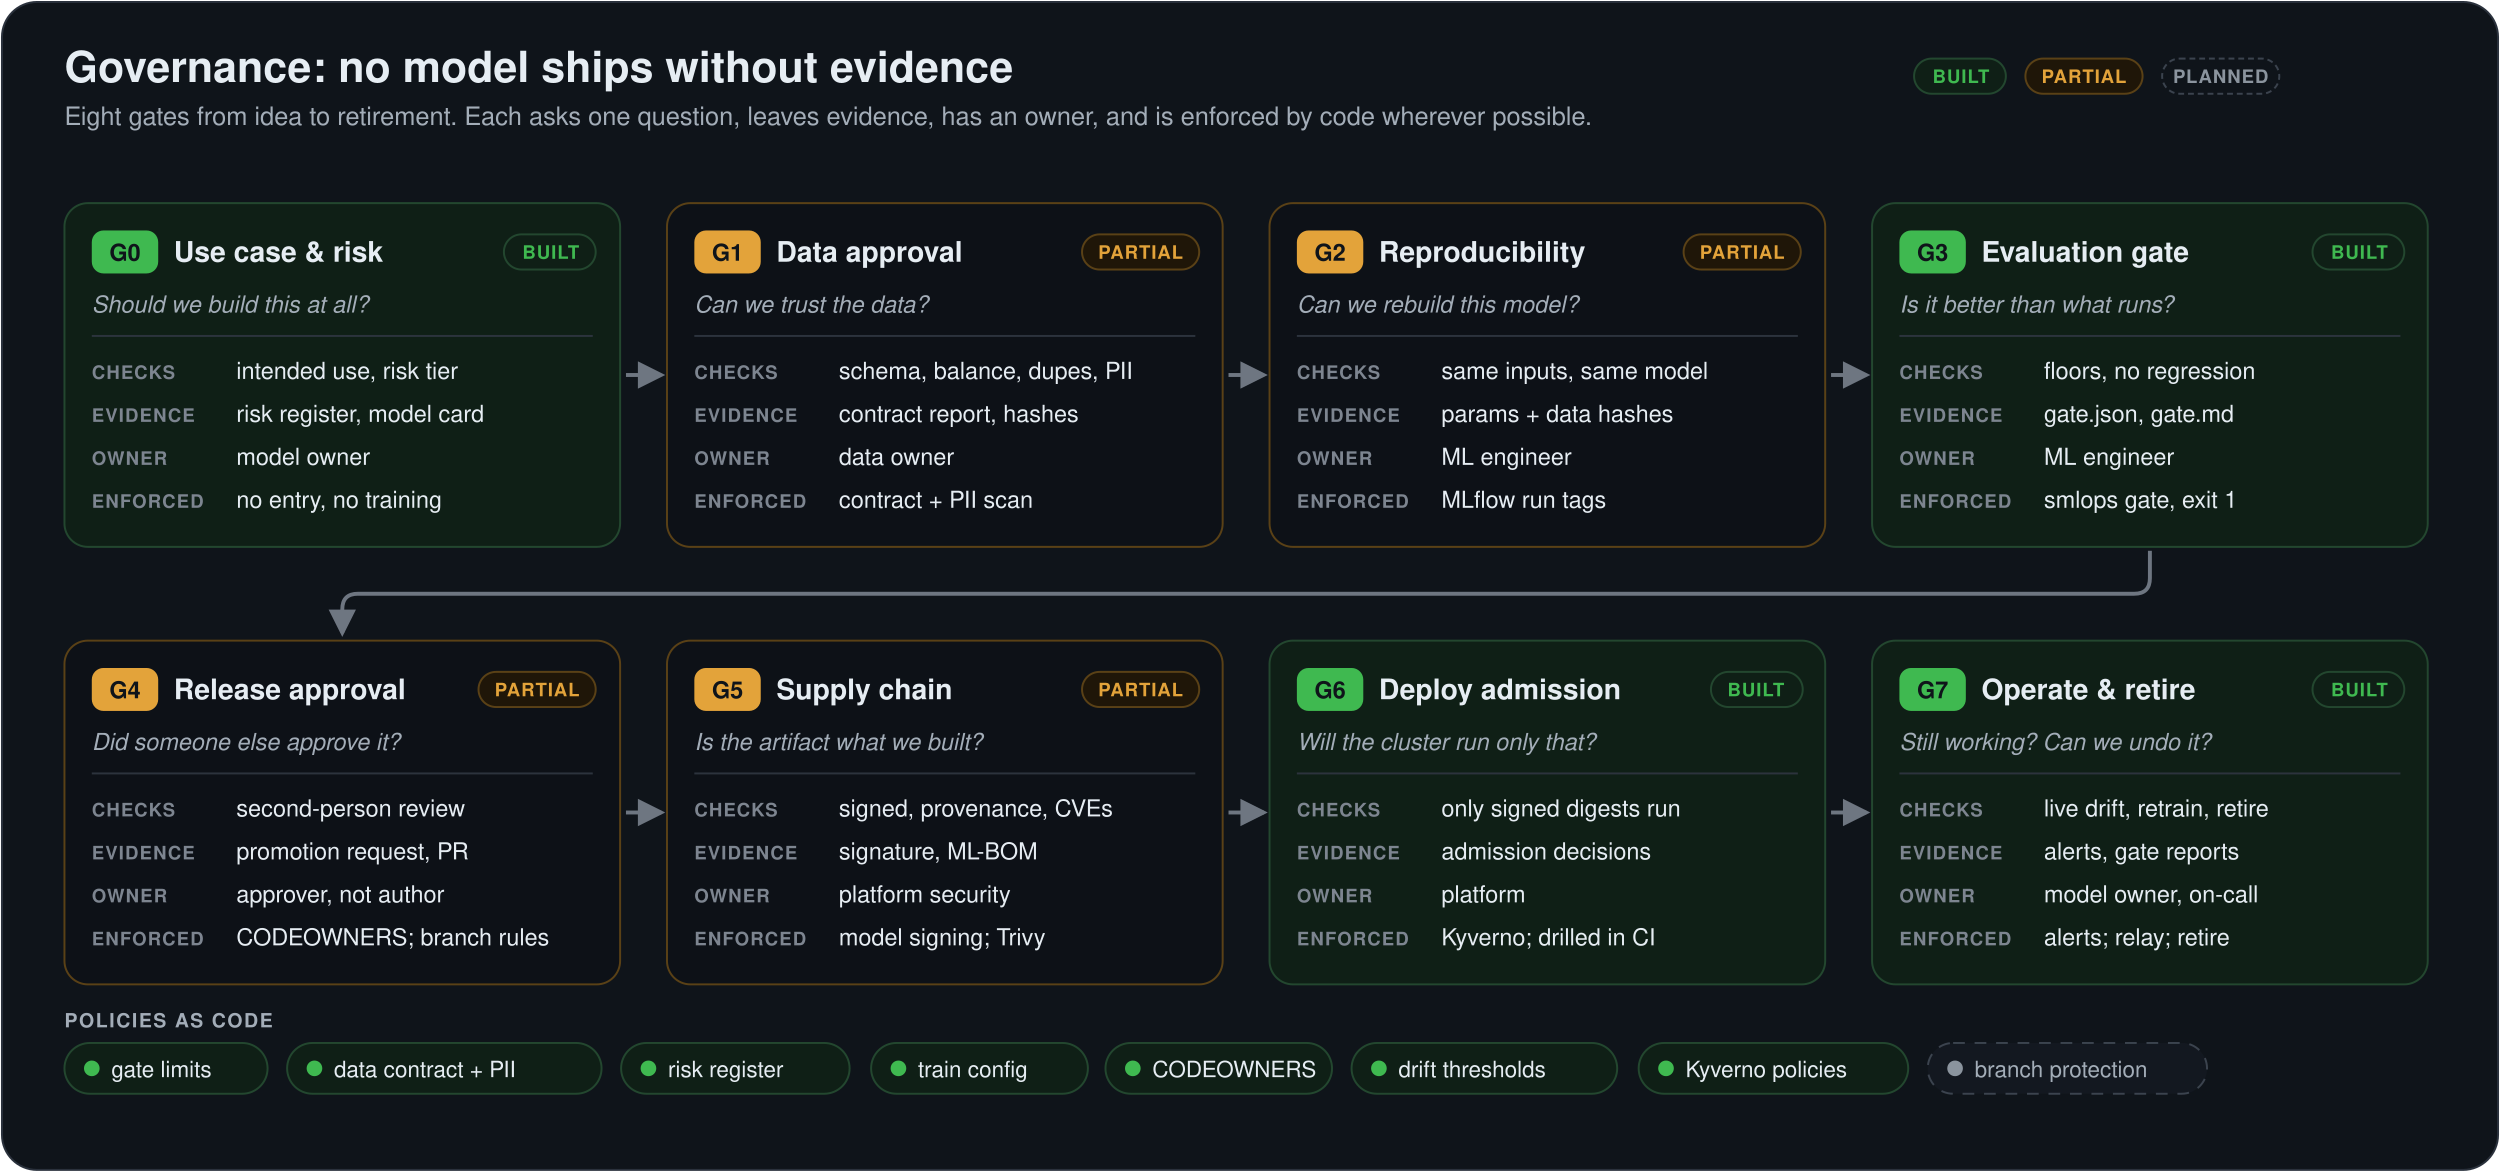
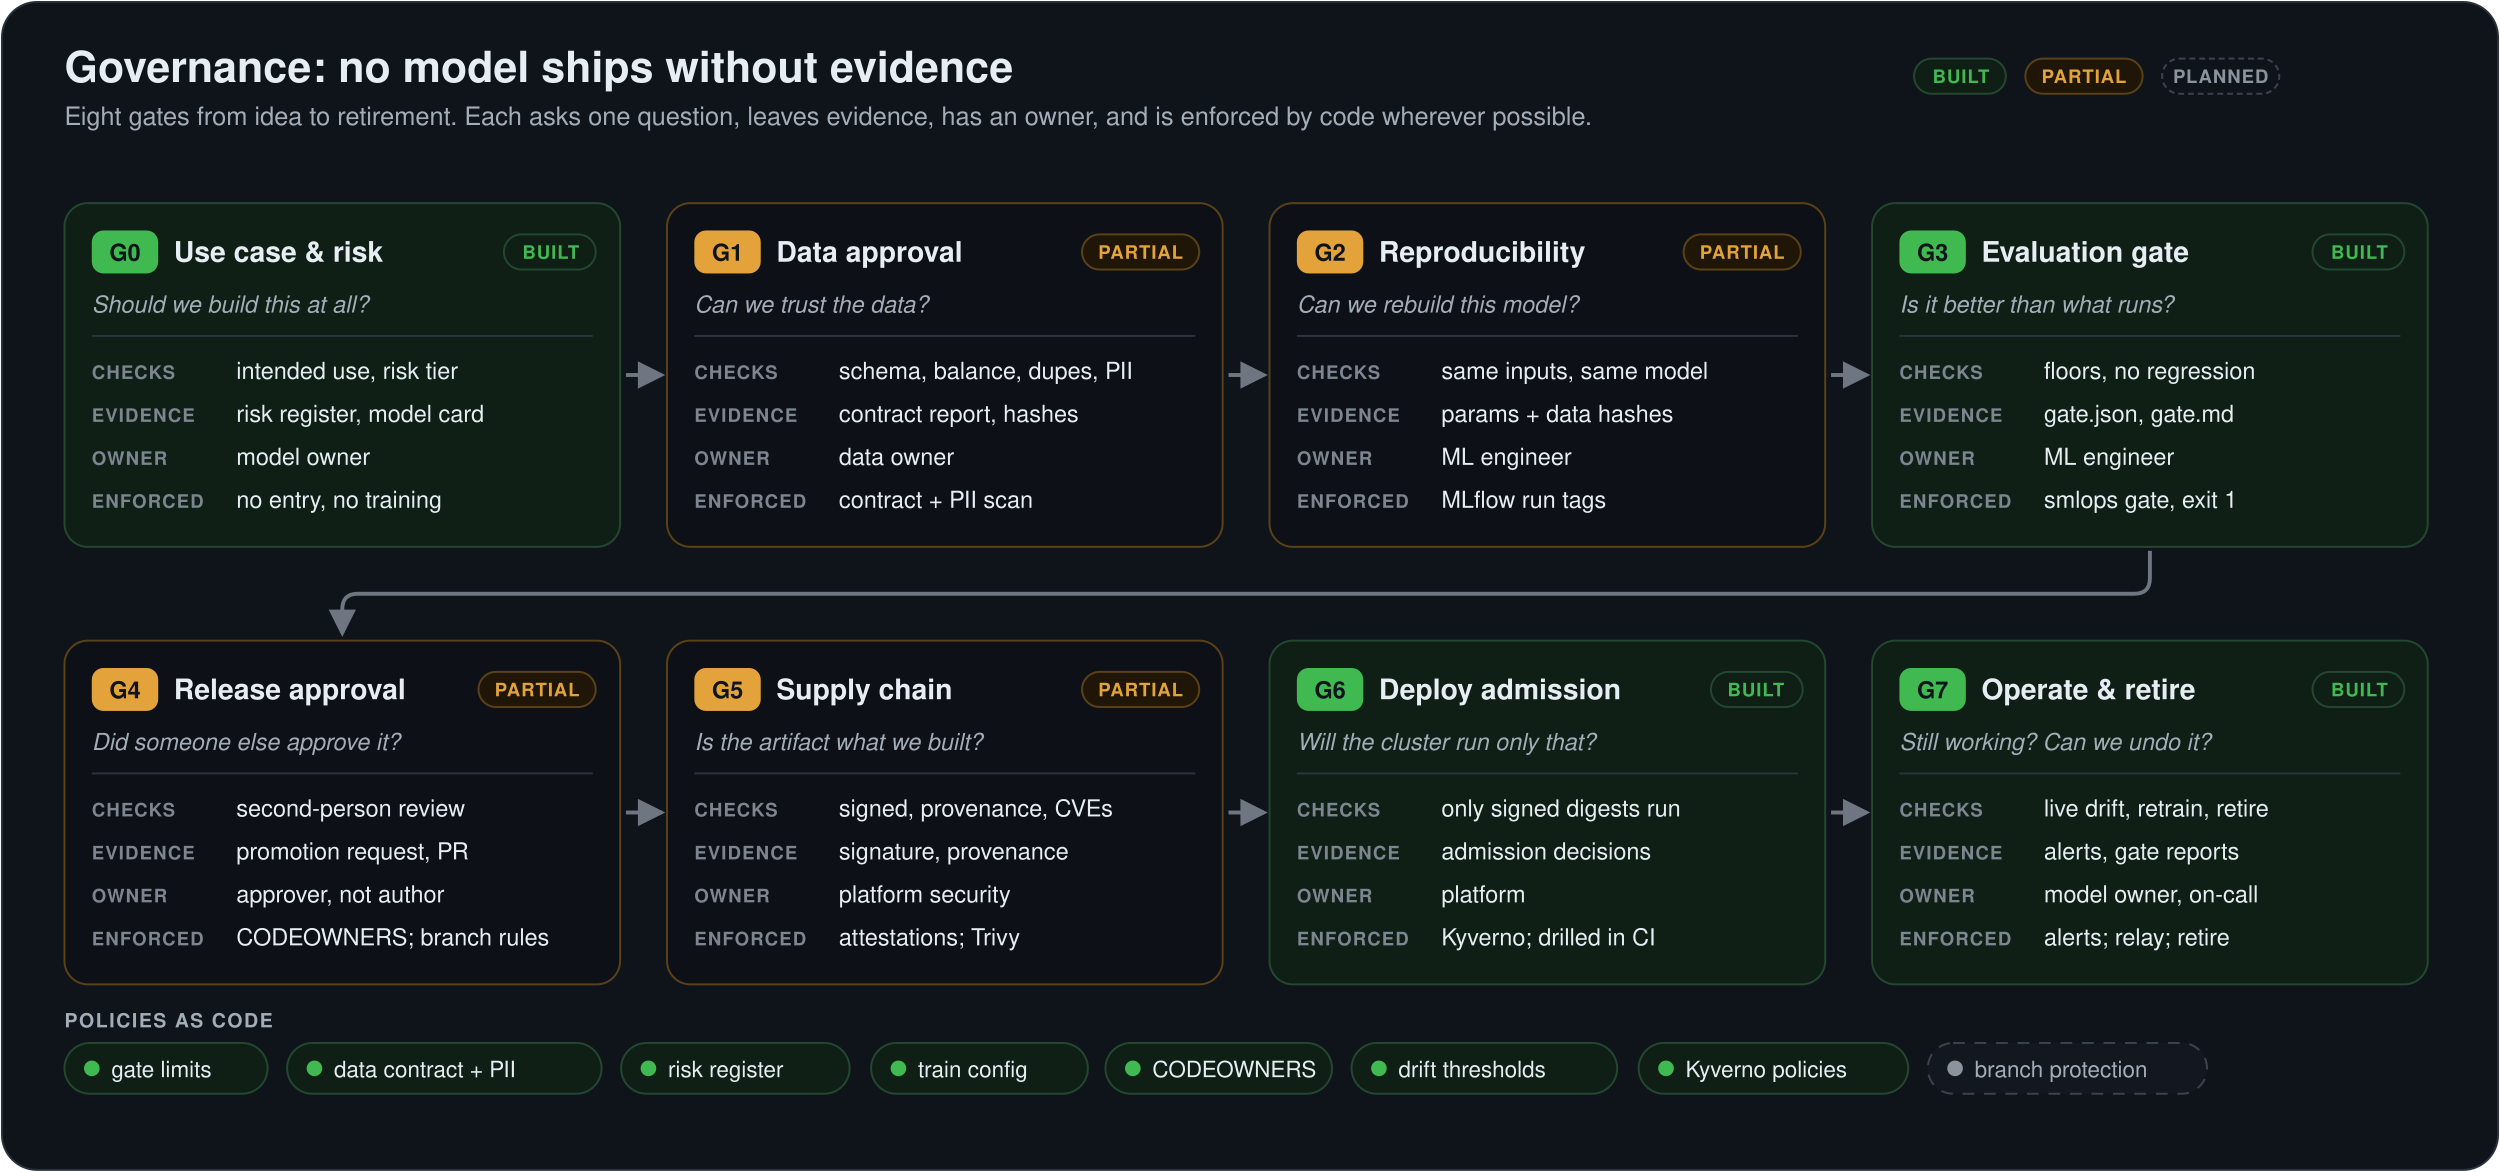
<svg xmlns="http://www.w3.org/2000/svg" width="1280" height="600" viewBox="0 0 1280 600" role="img" aria-labelledby="title desc" font-family="-apple-system, BlinkMacSystemFont, 'Segoe UI', Helvetica, Arial, sans-serif">
  <defs>
    <marker id="arrow" viewBox="0 0 10 10" refX="8.5" refY="5" markerWidth="7" markerHeight="7" orient="auto-start-reverse">
      <path d="M0 0 L10 5 L0 10 z" fill="#6e7681" />
    </marker>
  </defs>
  <rect x="1" y="1" width="1278" height="598" rx="18" fill="#0f141a" stroke="#2a313c" />
  <text x="33" y="42" font-size="22" font-weight="700" fill="#e6edf3" text-anchor="start">Governance: no model ships without evidence</text>
  <text x="33" y="64" font-size="13" font-weight="400" fill="#a3adb8" text-anchor="start">Eight gates from idea to retirement. Each asks one question, leaves evidence, has an owner, and is enforced by code wherever possible.</text>
  <rect x="980" y="30" width="47" height="18" rx="9" fill="#0f1f16" stroke="#23472f" />
  <text x="1004" y="42.5" font-size="9.5" font-weight="700" fill="#3fb950" text-anchor="middle" letter-spacing="0.5">BUILT</text>
  <rect x="1037" y="30" width="60" height="18" rx="9" fill="#1f1608" stroke="#5a4116" />
  <text x="1067" y="42.5" font-size="9.5" font-weight="700" fill="#e3a33a" text-anchor="middle" letter-spacing="0.5">PARTIAL</text>
  <rect x="1107" y="30" width="60" height="18" rx="9" fill="#0f141a" stroke="#3b434e" stroke-dasharray="3 2" />
  <text x="1137" y="42.5" font-size="9.5" font-weight="700" fill="#8b949e" text-anchor="middle" letter-spacing="0.5">PLANNED</text>
  <rect x="33" y="104" width="284.5" height="176" rx="12" fill="#0f1f16" stroke="#23472f" />
  <rect x="47" y="118" width="34" height="22" rx="6" fill="#3fb950" />
  <text x="64" y="133.5" font-size="12" font-weight="700" fill="#0f141a" text-anchor="middle">G0</text>
  <text x="89" y="134" font-size="14.5" font-weight="700" fill="#e6edf3" text-anchor="start">Use case &amp; risk</text>
  <rect x="258" y="120" width="47" height="18" rx="9" fill="#0f1f16" stroke="#23472f" />
  <text x="282" y="132.5" font-size="9.5" font-weight="700" fill="#3fb950" text-anchor="middle" letter-spacing="0.5">BUILT</text>
  <text x="47" y="160" font-size="12" font-weight="500" fill="#a3adb8" text-anchor="start" font-style="italic">Should we build this at all?</text>
  <line x1="47" y1="172" x2="303.5" y2="172" stroke="#2c333d" />
  <text x="47" y="194" font-size="9.5" font-weight="700" fill="#7d8590" text-anchor="start" letter-spacing="0.6">CHECKS</text>
  <text x="121" y="194" font-size="12" font-weight="500" fill="#e6edf3" text-anchor="start">intended use, risk tier</text>
  <text x="47" y="216" font-size="9.5" font-weight="700" fill="#7d8590" text-anchor="start" letter-spacing="0.6">EVIDENCE</text>
  <text x="121" y="216" font-size="12" font-weight="500" fill="#e6edf3" text-anchor="start">risk register, model card</text>
  <text x="47" y="238" font-size="9.5" font-weight="700" fill="#7d8590" text-anchor="start" letter-spacing="0.6">OWNER</text>
  <text x="121" y="238" font-size="12" font-weight="500" fill="#e6edf3" text-anchor="start">model owner</text>
  <text x="47" y="260" font-size="9.5" font-weight="700" fill="#7d8590" text-anchor="start" letter-spacing="0.6">ENFORCED</text>
  <text x="121" y="260" font-size="12" font-weight="500" fill="#e6edf3" text-anchor="start">no entry, no training</text>
  <rect x="341.5" y="104" width="284.5" height="176" rx="12" fill="#0d1117" stroke="#5a4116" />
  <rect x="355.5" y="118" width="34" height="22" rx="6" fill="#e3a33a" />
  <text x="372.5" y="133.5" font-size="12" font-weight="700" fill="#0f141a" text-anchor="middle">G1</text>
  <text x="397.5" y="134" font-size="14.5" font-weight="700" fill="#e6edf3" text-anchor="start">Data approval</text>
  <rect x="554" y="120" width="60" height="18" rx="9" fill="#1f1608" stroke="#5a4116" />
  <text x="584" y="132.5" font-size="9.5" font-weight="700" fill="#e3a33a" text-anchor="middle" letter-spacing="0.5">PARTIAL</text>
  <text x="355.5" y="160" font-size="12" font-weight="500" fill="#a3adb8" text-anchor="start" font-style="italic">Can we trust the data?</text>
  <line x1="355.5" y1="172" x2="612" y2="172" stroke="#2c333d" />
  <text x="355.5" y="194" font-size="9.5" font-weight="700" fill="#7d8590" text-anchor="start" letter-spacing="0.6">CHECKS</text>
  <text x="429.5" y="194" font-size="12" font-weight="500" fill="#e6edf3" text-anchor="start">schema, balance, dupes, PII</text>
  <text x="355.5" y="216" font-size="9.5" font-weight="700" fill="#7d8590" text-anchor="start" letter-spacing="0.6">EVIDENCE</text>
  <text x="429.5" y="216" font-size="12" font-weight="500" fill="#e6edf3" text-anchor="start">contract report, hashes</text>
  <text x="355.5" y="238" font-size="9.5" font-weight="700" fill="#7d8590" text-anchor="start" letter-spacing="0.6">OWNER</text>
  <text x="429.5" y="238" font-size="12" font-weight="500" fill="#e6edf3" text-anchor="start">data owner</text>
  <text x="355.5" y="260" font-size="9.5" font-weight="700" fill="#7d8590" text-anchor="start" letter-spacing="0.6">ENFORCED</text>
  <text x="429.5" y="260" font-size="12" font-weight="500" fill="#e6edf3" text-anchor="start">contract + PII scan</text>
  <rect x="650" y="104" width="284.5" height="176" rx="12" fill="#0d1117" stroke="#5a4116" />
  <rect x="664" y="118" width="34" height="22" rx="6" fill="#e3a33a" />
  <text x="681" y="133.5" font-size="12" font-weight="700" fill="#0f141a" text-anchor="middle">G2</text>
  <text x="706" y="134" font-size="14.5" font-weight="700" fill="#e6edf3" text-anchor="start">Reproducibility</text>
  <rect x="862" y="120" width="60" height="18" rx="9" fill="#1f1608" stroke="#5a4116" />
  <text x="892" y="132.5" font-size="9.5" font-weight="700" fill="#e3a33a" text-anchor="middle" letter-spacing="0.5">PARTIAL</text>
  <text x="664" y="160" font-size="12" font-weight="500" fill="#a3adb8" text-anchor="start" font-style="italic">Can we rebuild this model?</text>
  <line x1="664" y1="172" x2="920.5" y2="172" stroke="#2c333d" />
  <text x="664" y="194" font-size="9.5" font-weight="700" fill="#7d8590" text-anchor="start" letter-spacing="0.6">CHECKS</text>
  <text x="738" y="194" font-size="12" font-weight="500" fill="#e6edf3" text-anchor="start">same inputs, same model</text>
  <text x="664" y="216" font-size="9.5" font-weight="700" fill="#7d8590" text-anchor="start" letter-spacing="0.6">EVIDENCE</text>
  <text x="738" y="216" font-size="12" font-weight="500" fill="#e6edf3" text-anchor="start">params + data hashes</text>
  <text x="664" y="238" font-size="9.5" font-weight="700" fill="#7d8590" text-anchor="start" letter-spacing="0.6">OWNER</text>
  <text x="738" y="238" font-size="12" font-weight="500" fill="#e6edf3" text-anchor="start">ML engineer</text>
  <text x="664" y="260" font-size="9.5" font-weight="700" fill="#7d8590" text-anchor="start" letter-spacing="0.6">ENFORCED</text>
  <text x="738" y="260" font-size="12" font-weight="500" fill="#e6edf3" text-anchor="start">MLflow run tags</text>
  <rect x="958.5" y="104" width="284.5" height="176" rx="12" fill="#0f1f16" stroke="#23472f" />
  <rect x="972.5" y="118" width="34" height="22" rx="6" fill="#3fb950" />
  <text x="989.5" y="133.5" font-size="12" font-weight="700" fill="#0f141a" text-anchor="middle">G3</text>
  <text x="1014.5" y="134" font-size="14.5" font-weight="700" fill="#e6edf3" text-anchor="start">Evaluation gate</text>
  <rect x="1184" y="120" width="47" height="18" rx="9" fill="#0f1f16" stroke="#23472f" />
  <text x="1208" y="132.5" font-size="9.5" font-weight="700" fill="#3fb950" text-anchor="middle" letter-spacing="0.5">BUILT</text>
  <text x="972.5" y="160" font-size="12" font-weight="500" fill="#a3adb8" text-anchor="start" font-style="italic">Is it better than what runs?</text>
  <line x1="972.5" y1="172" x2="1229" y2="172" stroke="#2c333d" />
  <text x="972.5" y="194" font-size="9.5" font-weight="700" fill="#7d8590" text-anchor="start" letter-spacing="0.6">CHECKS</text>
  <text x="1046.5" y="194" font-size="12" font-weight="500" fill="#e6edf3" text-anchor="start">floors, no regression</text>
  <text x="972.5" y="216" font-size="9.5" font-weight="700" fill="#7d8590" text-anchor="start" letter-spacing="0.6">EVIDENCE</text>
  <text x="1046.5" y="216" font-size="12" font-weight="500" fill="#e6edf3" text-anchor="start">gate.json, gate.md</text>
  <text x="972.5" y="238" font-size="9.5" font-weight="700" fill="#7d8590" text-anchor="start" letter-spacing="0.6">OWNER</text>
  <text x="1046.5" y="238" font-size="12" font-weight="500" fill="#e6edf3" text-anchor="start">ML engineer</text>
  <text x="972.5" y="260" font-size="9.5" font-weight="700" fill="#7d8590" text-anchor="start" letter-spacing="0.6">ENFORCED</text>
  <text x="1046.5" y="260" font-size="12" font-weight="500" fill="#e6edf3" text-anchor="start">smlops gate, exit 1</text>
  <rect x="33" y="328" width="284.5" height="176" rx="12" fill="#0d1117" stroke="#5a4116" />
  <rect x="47" y="342" width="34" height="22" rx="6" fill="#e3a33a" />
  <text x="64" y="357.5" font-size="12" font-weight="700" fill="#0f141a" text-anchor="middle">G4</text>
  <text x="89" y="358" font-size="14.5" font-weight="700" fill="#e6edf3" text-anchor="start">Release approval</text>
  <rect x="245" y="344" width="60" height="18" rx="9" fill="#1f1608" stroke="#5a4116" />
  <text x="275" y="356.5" font-size="9.5" font-weight="700" fill="#e3a33a" text-anchor="middle" letter-spacing="0.5">PARTIAL</text>
  <text x="47" y="384" font-size="12" font-weight="500" fill="#a3adb8" text-anchor="start" font-style="italic">Did someone else approve it?</text>
  <line x1="47" y1="396" x2="303.5" y2="396" stroke="#2c333d" />
  <text x="47" y="418" font-size="9.5" font-weight="700" fill="#7d8590" text-anchor="start" letter-spacing="0.6">CHECKS</text>
  <text x="121" y="418" font-size="12" font-weight="500" fill="#e6edf3" text-anchor="start">second-person review</text>
  <text x="47" y="440" font-size="9.5" font-weight="700" fill="#7d8590" text-anchor="start" letter-spacing="0.6">EVIDENCE</text>
  <text x="121" y="440" font-size="12" font-weight="500" fill="#e6edf3" text-anchor="start">promotion request, PR</text>
  <text x="47" y="462" font-size="9.5" font-weight="700" fill="#7d8590" text-anchor="start" letter-spacing="0.6">OWNER</text>
  <text x="121" y="462" font-size="12" font-weight="500" fill="#e6edf3" text-anchor="start">approver, not author</text>
  <text x="47" y="484" font-size="9.5" font-weight="700" fill="#7d8590" text-anchor="start" letter-spacing="0.6">ENFORCED</text>
  <text x="121" y="484" font-size="12" font-weight="500" fill="#e6edf3" text-anchor="start">CODEOWNERS; branch rules</text>
  <rect x="341.5" y="328" width="284.5" height="176" rx="12" fill="#0d1117" stroke="#5a4116" />
  <rect x="355.5" y="342" width="34" height="22" rx="6" fill="#e3a33a" />
  <text x="372.5" y="357.5" font-size="12" font-weight="700" fill="#0f141a" text-anchor="middle">G5</text>
  <text x="397.5" y="358" font-size="14.5" font-weight="700" fill="#e6edf3" text-anchor="start">Supply chain</text>
  <rect x="554" y="344" width="60" height="18" rx="9" fill="#1f1608" stroke="#5a4116" />
  <text x="584" y="356.5" font-size="9.5" font-weight="700" fill="#e3a33a" text-anchor="middle" letter-spacing="0.5">PARTIAL</text>
  <text x="355.5" y="384" font-size="12" font-weight="500" fill="#a3adb8" text-anchor="start" font-style="italic">Is the artifact what we built?</text>
  <line x1="355.5" y1="396" x2="612" y2="396" stroke="#2c333d" />
  <text x="355.5" y="418" font-size="9.5" font-weight="700" fill="#7d8590" text-anchor="start" letter-spacing="0.6">CHECKS</text>
  <text x="429.5" y="418" font-size="12" font-weight="500" fill="#e6edf3" text-anchor="start">signed, provenance, CVEs</text>
  <text x="355.5" y="440" font-size="9.5" font-weight="700" fill="#7d8590" text-anchor="start" letter-spacing="0.6">EVIDENCE</text>
-   <text x="429.5" y="440" font-size="12" font-weight="500" fill="#e6edf3" text-anchor="start">signature, ML-BOM</text>
+   <text x="429.5" y="440" font-size="12" font-weight="500" fill="#e6edf3" text-anchor="start">signature, provenance</text>
  <text x="355.5" y="462" font-size="9.5" font-weight="700" fill="#7d8590" text-anchor="start" letter-spacing="0.6">OWNER</text>
  <text x="429.5" y="462" font-size="12" font-weight="500" fill="#e6edf3" text-anchor="start">platform security</text>
  <text x="355.5" y="484" font-size="9.5" font-weight="700" fill="#7d8590" text-anchor="start" letter-spacing="0.6">ENFORCED</text>
-   <text x="429.5" y="484" font-size="12" font-weight="500" fill="#e6edf3" text-anchor="start">model signing; Trivy</text>
+   <text x="429.5" y="484" font-size="12" font-weight="500" fill="#e6edf3" text-anchor="start">attestations; Trivy</text>
  <rect x="650" y="328" width="284.5" height="176" rx="12" fill="#0f1f16" stroke="#23472f" />
  <rect x="664" y="342" width="34" height="22" rx="6" fill="#3fb950" />
  <text x="681" y="357.5" font-size="12" font-weight="700" fill="#0f141a" text-anchor="middle">G6</text>
  <text x="706" y="358" font-size="14.5" font-weight="700" fill="#e6edf3" text-anchor="start">Deploy admission</text>
  <rect x="876" y="344" width="47" height="18" rx="9" fill="#0f1f16" stroke="#23472f" />
  <text x="899" y="356.5" font-size="9.5" font-weight="700" fill="#3fb950" text-anchor="middle" letter-spacing="0.5">BUILT</text>
  <text x="664" y="384" font-size="12" font-weight="500" fill="#a3adb8" text-anchor="start" font-style="italic">Will the cluster run only that?</text>
  <line x1="664" y1="396" x2="920.5" y2="396" stroke="#2c333d" />
  <text x="664" y="418" font-size="9.5" font-weight="700" fill="#7d8590" text-anchor="start" letter-spacing="0.6">CHECKS</text>
  <text x="738" y="418" font-size="12" font-weight="500" fill="#e6edf3" text-anchor="start">only signed digests run</text>
  <text x="664" y="440" font-size="9.5" font-weight="700" fill="#7d8590" text-anchor="start" letter-spacing="0.6">EVIDENCE</text>
  <text x="738" y="440" font-size="12" font-weight="500" fill="#e6edf3" text-anchor="start">admission decisions</text>
  <text x="664" y="462" font-size="9.5" font-weight="700" fill="#7d8590" text-anchor="start" letter-spacing="0.6">OWNER</text>
  <text x="738" y="462" font-size="12" font-weight="500" fill="#e6edf3" text-anchor="start">platform</text>
  <text x="664" y="484" font-size="9.5" font-weight="700" fill="#7d8590" text-anchor="start" letter-spacing="0.6">ENFORCED</text>
  <text x="738" y="484" font-size="12" font-weight="500" fill="#e6edf3" text-anchor="start">Kyverno; drilled in CI</text>
  <rect x="958.5" y="328" width="284.5" height="176" rx="12" fill="#0f1f16" stroke="#23472f" />
  <rect x="972.5" y="342" width="34" height="22" rx="6" fill="#3fb950" />
  <text x="989.5" y="357.5" font-size="12" font-weight="700" fill="#0f141a" text-anchor="middle">G7</text>
  <text x="1014.5" y="358" font-size="14.5" font-weight="700" fill="#e6edf3" text-anchor="start">Operate &amp; retire</text>
  <rect x="1184" y="344" width="47" height="18" rx="9" fill="#0f1f16" stroke="#23472f" />
  <text x="1208" y="356.5" font-size="9.5" font-weight="700" fill="#3fb950" text-anchor="middle" letter-spacing="0.5">BUILT</text>
  <text x="972.5" y="384" font-size="12" font-weight="500" fill="#a3adb8" text-anchor="start" font-style="italic">Still working? Can we undo it?</text>
  <line x1="972.5" y1="396" x2="1229" y2="396" stroke="#2c333d" />
  <text x="972.5" y="418" font-size="9.5" font-weight="700" fill="#7d8590" text-anchor="start" letter-spacing="0.6">CHECKS</text>
  <text x="1046.5" y="418" font-size="12" font-weight="500" fill="#e6edf3" text-anchor="start">live drift, retrain, retire</text>
  <text x="972.5" y="440" font-size="9.5" font-weight="700" fill="#7d8590" text-anchor="start" letter-spacing="0.6">EVIDENCE</text>
  <text x="1046.5" y="440" font-size="12" font-weight="500" fill="#e6edf3" text-anchor="start">alerts, gate reports</text>
  <text x="972.5" y="462" font-size="9.5" font-weight="700" fill="#7d8590" text-anchor="start" letter-spacing="0.6">OWNER</text>
  <text x="1046.5" y="462" font-size="12" font-weight="500" fill="#e6edf3" text-anchor="start">model owner, on-call</text>
  <text x="972.5" y="484" font-size="9.5" font-weight="700" fill="#7d8590" text-anchor="start" letter-spacing="0.6">ENFORCED</text>
  <text x="1046.5" y="484" font-size="12" font-weight="500" fill="#e6edf3" text-anchor="start">alerts; relay; retire</text>
  <line x1="320.5" y1="192.0" x2="338.5" y2="192.0" stroke="#6e7681" stroke-width="2" marker-end="url(#arrow)" />
  <line x1="629" y1="192.0" x2="647" y2="192.0" stroke="#6e7681" stroke-width="2" marker-end="url(#arrow)" />
  <line x1="937.5" y1="192.0" x2="955.5" y2="192.0" stroke="#6e7681" stroke-width="2" marker-end="url(#arrow)" />
  <line x1="320.5" y1="416.0" x2="338.5" y2="416.0" stroke="#6e7681" stroke-width="2" marker-end="url(#arrow)" />
  <line x1="629" y1="416.0" x2="647" y2="416.0" stroke="#6e7681" stroke-width="2" marker-end="url(#arrow)" />
  <line x1="937.5" y1="416.0" x2="955.5" y2="416.0" stroke="#6e7681" stroke-width="2" marker-end="url(#arrow)" />
  <path d="M1100.75 282 V296 Q1100.75 304 1092.75 304 H183.25 Q175.25 304 175.25 312 V324" fill="none" stroke="#6e7681" stroke-width="2" marker-end="url(#arrow)" />
  <text x="33" y="526" font-size="10" font-weight="700" fill="#a3adb8" text-anchor="start" letter-spacing="0.8">POLICIES AS CODE</text>
  <rect x="33" y="534" width="104" height="26" rx="13" fill="#0f1f16" stroke="#23472f" />
  <circle cx="47" cy="547" r="4" fill="#3fb950" />
  <text x="57" y="551.5" font-size="11.5" font-weight="500" fill="#e6edf3" text-anchor="start">gate limits</text>
  <rect x="147" y="534" width="161" height="26" rx="13" fill="#0f1f16" stroke="#23472f" />
  <circle cx="161" cy="547" r="4" fill="#3fb950" />
  <text x="171" y="551.5" font-size="11.5" font-weight="500" fill="#e6edf3" text-anchor="start">data contract + PII</text>
  <rect x="318" y="534" width="117" height="26" rx="13" fill="#0f1f16" stroke="#23472f" />
  <circle cx="332" cy="547" r="4" fill="#3fb950" />
  <text x="342" y="551.5" font-size="11.5" font-weight="500" fill="#e6edf3" text-anchor="start">risk register</text>
  <rect x="446" y="534" width="111" height="26" rx="13" fill="#0f1f16" stroke="#23472f" />
  <circle cx="460" cy="547" r="4" fill="#3fb950" />
  <text x="470" y="551.5" font-size="11.5" font-weight="500" fill="#e6edf3" text-anchor="start">train config</text>
  <rect x="566" y="534" width="116" height="26" rx="13" fill="#0f1f16" stroke="#23472f" />
  <circle cx="580" cy="547" r="4" fill="#3fb950" />
  <text x="590" y="551.5" font-size="11.5" font-weight="500" fill="#e6edf3" text-anchor="start">CODEOWNERS</text>
  <rect x="692" y="534" width="136" height="26" rx="13" fill="#0f1f16" stroke="#23472f" />
  <circle cx="706" cy="547" r="4" fill="#3fb950" />
  <text x="716" y="551.5" font-size="11.5" font-weight="500" fill="#e6edf3" text-anchor="start">drift thresholds</text>
  <rect x="839" y="534" width="138" height="26" rx="13" fill="#0f1f16" stroke="#23472f" />
  <circle cx="853" cy="547" r="4" fill="#3fb950" />
  <text x="863" y="551.5" font-size="11.5" font-weight="500" fill="#e6edf3" text-anchor="start">Kyverno policies</text>
  <rect x="987" y="534" width="143" height="26" rx="13" fill="#131820" stroke="#3b434e" stroke-dasharray="6 5" />
  <circle cx="1001" cy="547" r="4" fill="#8b949e" />
  <text x="1011" y="551.5" font-size="11.5" font-weight="500" fill="#a3adb8" text-anchor="start">branch protection</text>
</svg>
